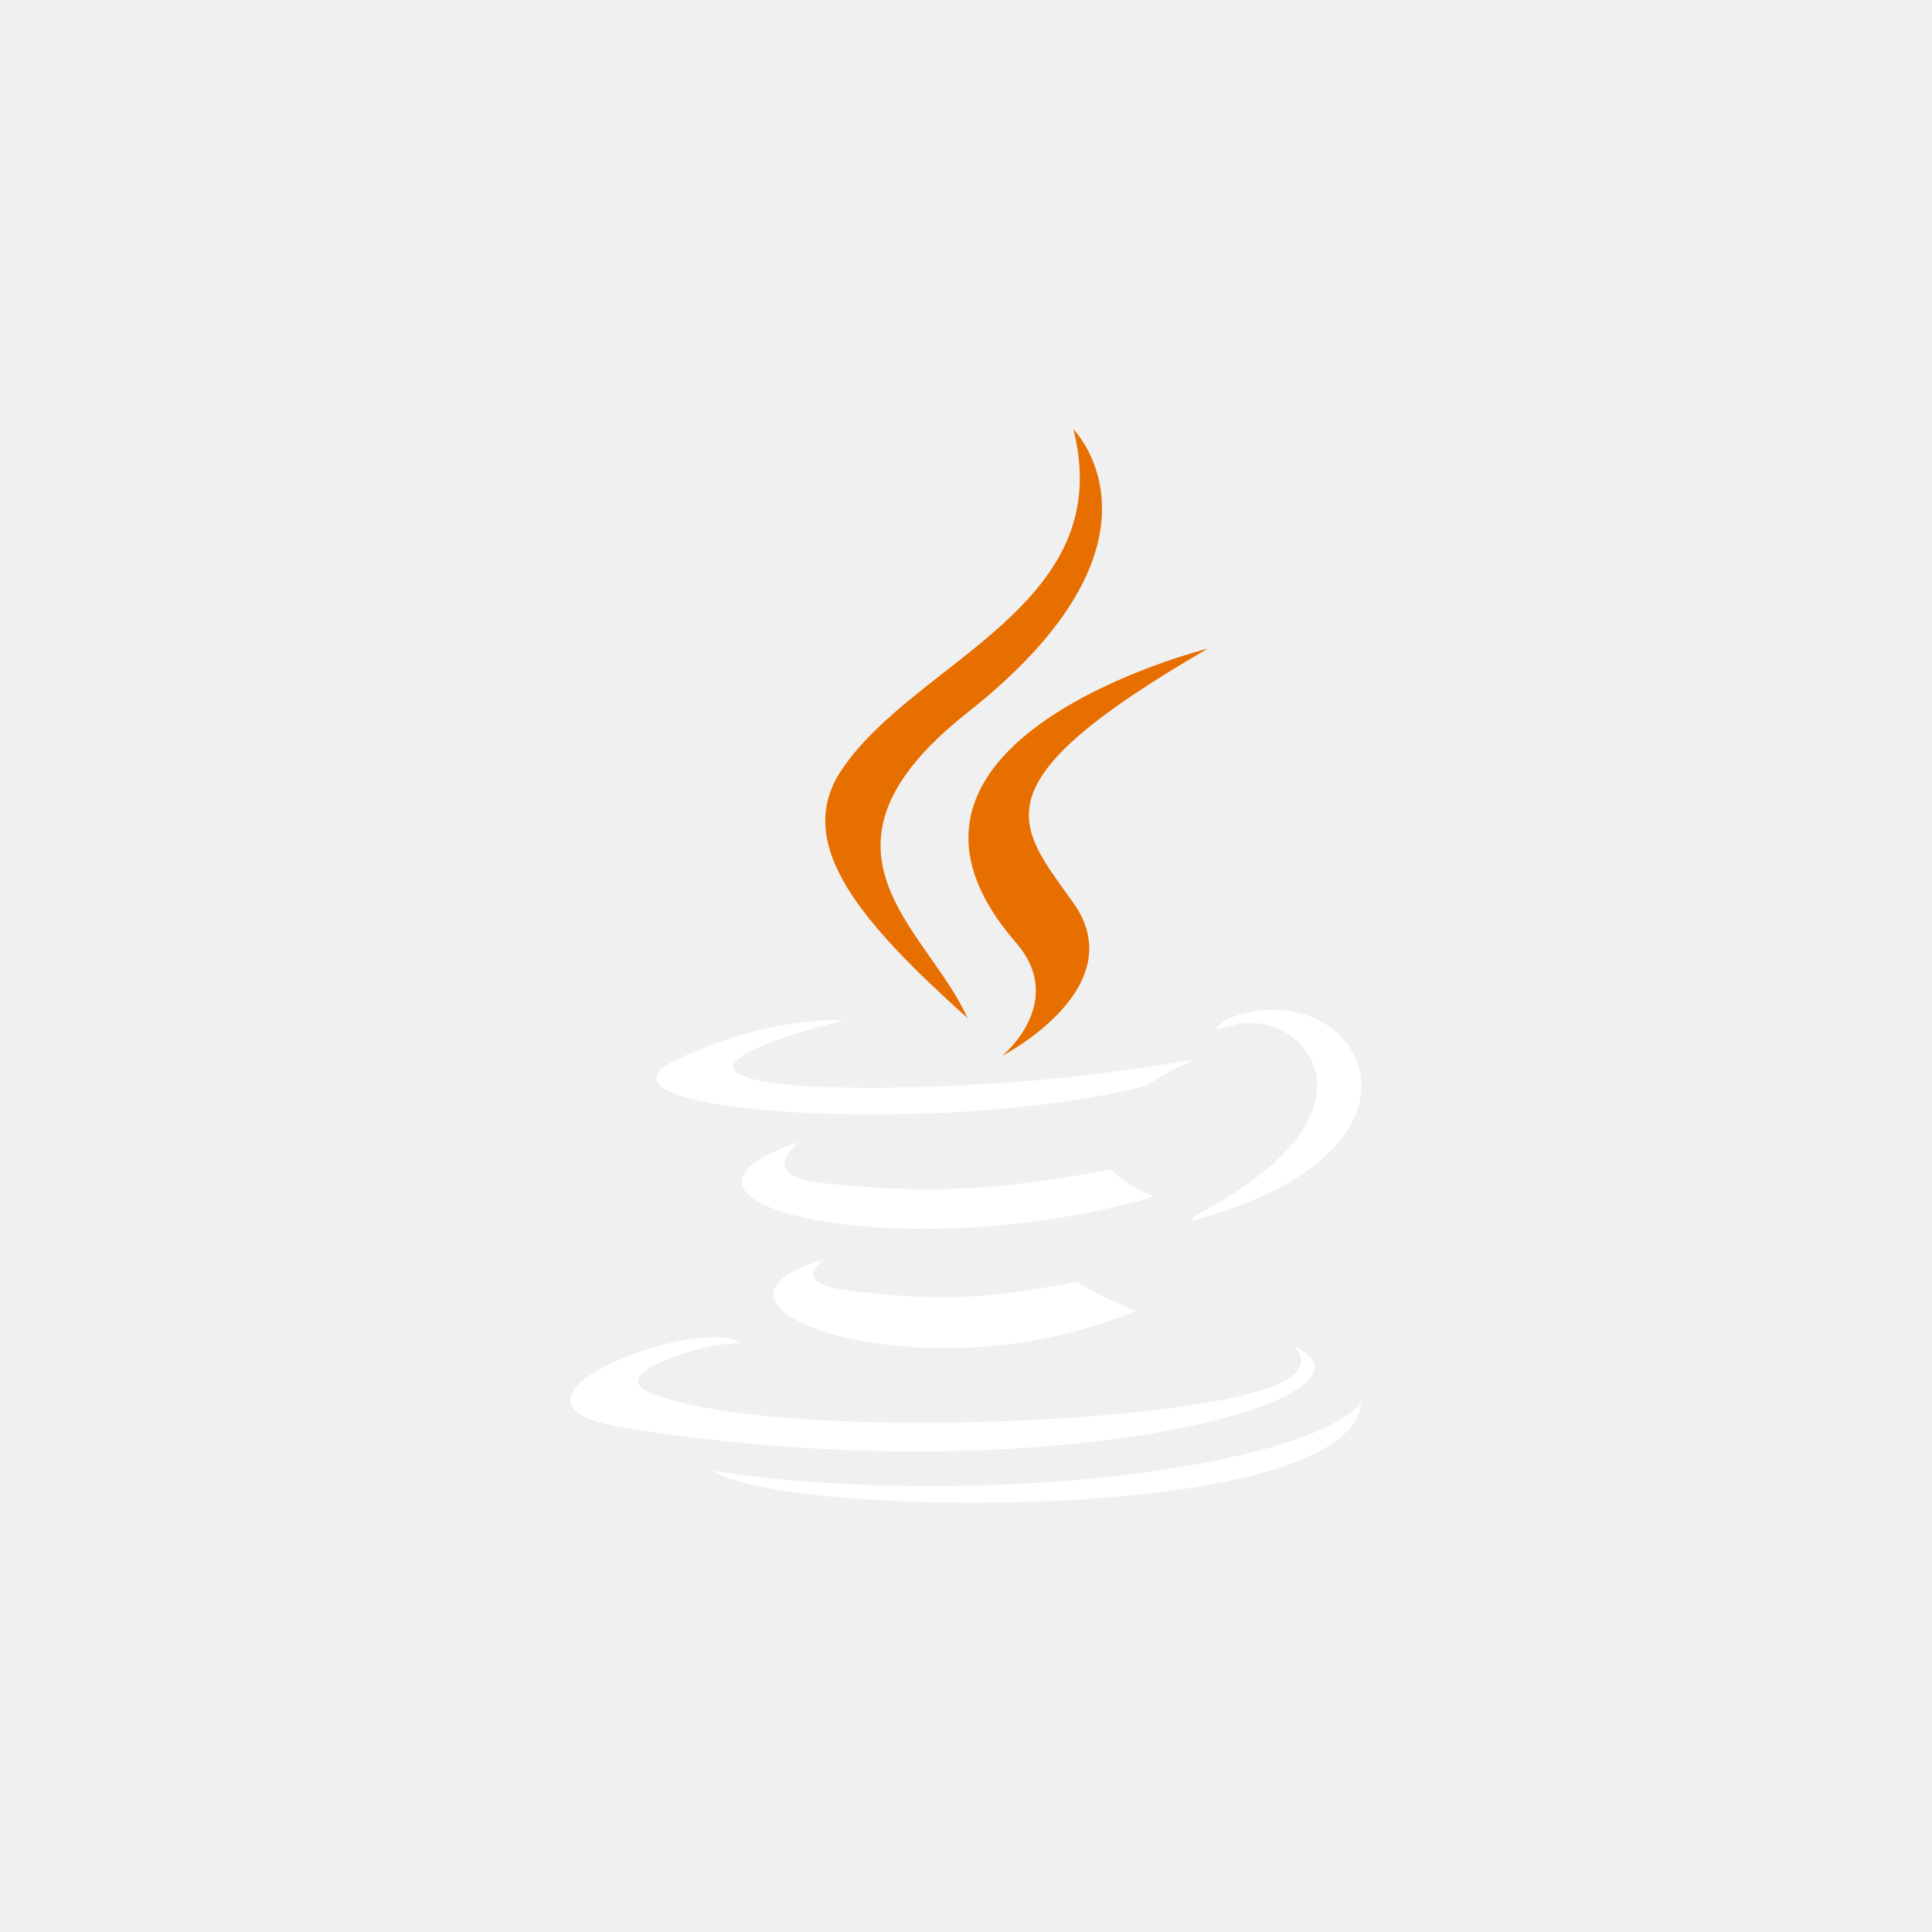
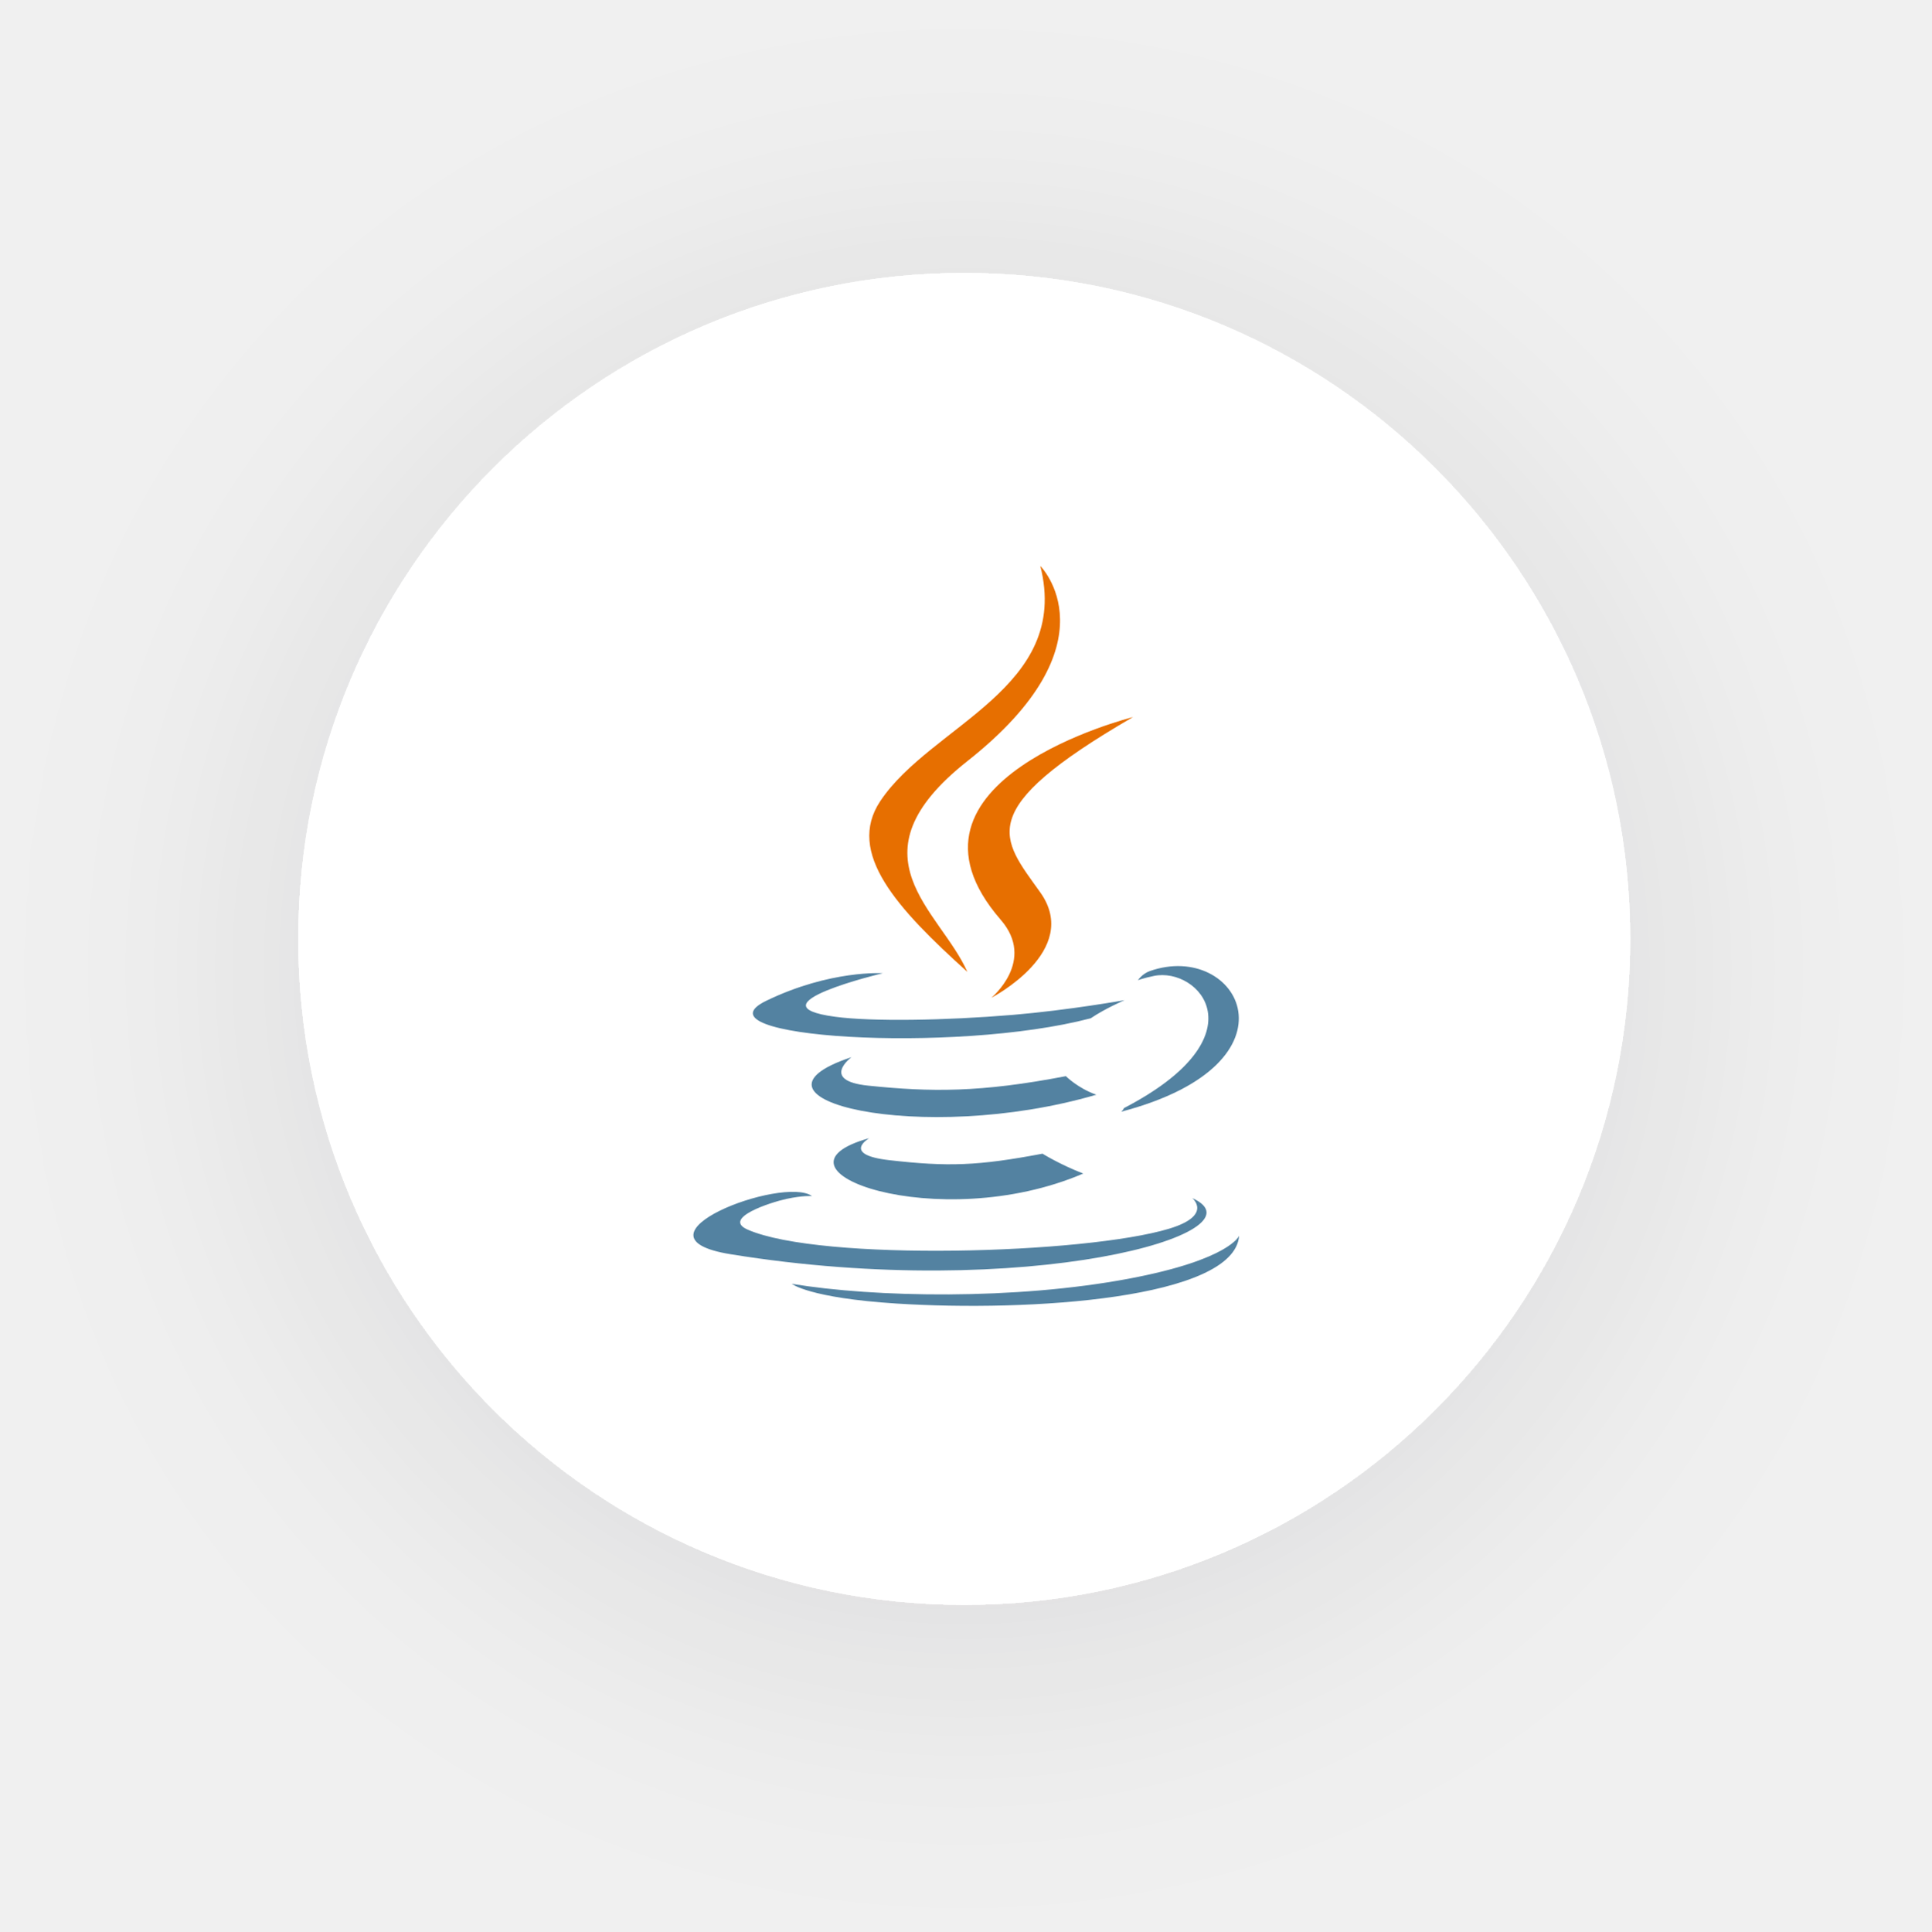
- <svg xmlns="http://www.w3.org/2000/svg" width="180" height="180" viewBox="0 0 180 180" fill="none">
-   <path d="M76.877 117.336C76.877 117.336 73.055 119.558 79.596 120.31C87.521 121.214 91.57 121.084 100.303 119.432C100.303 119.432 102.599 120.871 105.805 122.118C86.229 130.508 61.501 121.632 76.877 117.336ZM74.485 106.387C74.485 106.387 70.199 109.56 76.745 110.237C85.209 111.11 91.894 111.182 103.462 108.954C103.462 108.954 105.062 110.576 107.577 111.464C83.909 118.385 57.546 112.009 74.485 106.387Z" fill="white" />
-   <path d="M94.651 87.815C99.474 93.369 93.383 98.366 93.383 98.366C93.383 98.366 105.631 92.043 100.006 84.126C94.753 76.743 90.724 73.074 112.534 60.425C112.534 60.425 78.3 68.975 94.651 87.815" fill="#E76F00" />
-   <path d="M120.542 125.434C120.542 125.434 123.369 127.764 117.427 129.567C106.128 132.99 70.397 134.023 60.471 129.703C56.903 128.151 63.595 125.997 65.699 125.545C67.894 125.069 69.149 125.158 69.149 125.158C65.181 122.362 43.501 130.646 58.136 133.018C98.05 139.491 130.894 130.104 120.542 125.434ZM78.714 95.044C78.714 95.044 60.54 99.361 72.278 100.928C77.235 101.592 87.115 101.442 96.318 100.67C103.84 100.036 111.393 98.687 111.393 98.687C111.393 98.687 108.74 99.823 106.822 101.133C88.365 105.987 52.712 103.729 62.976 98.764C71.656 94.568 78.714 95.044 78.714 95.044H78.714ZM111.318 113.268C130.079 103.518 121.405 94.15 115.35 95.412C113.866 95.721 113.204 95.988 113.204 95.988C113.204 95.988 113.755 95.125 114.807 94.752C126.785 90.541 135.998 107.172 110.941 113.759C110.941 113.759 111.231 113.5 111.318 113.268" fill="white" />
-   <path d="M100.007 40C100.007 40 110.397 50.395 90.152 66.377C73.917 79.198 86.45 86.509 90.145 94.861C80.668 86.311 73.714 78.784 78.38 71.779C85.228 61.496 104.199 56.51 100.007 40" fill="#E76F00" />
-   <path d="M80.558 139.685C98.567 140.838 126.221 139.046 126.876 130.525C126.876 130.525 125.617 133.755 111.993 136.321C96.622 139.213 77.664 138.875 66.42 137.021C66.42 137.021 68.722 138.927 80.558 139.685" fill="white" />
+ <svg xmlns="http://www.w3.org/2000/svg" width="261" height="261" viewBox="0 0 261 261" fill="none">
+   <g filter="url(#filter0_d_30_945)">
+     <rect x="40.313" y="36.891" width="180" height="180" rx="90" fill="white" />
+     <rect x="40.813" y="37.391" width="179" height="179" rx="89.5" stroke="white" />
+   </g>
+   <path d="M117.467 153.821C117.467 153.821 113.645 156.043 120.186 156.795C128.111 157.699 132.16 157.57 140.893 155.917C140.893 155.917 143.189 157.356 146.395 158.603C126.819 166.993 102.091 158.117 117.467 153.821V153.821ZM115.074 142.873C115.074 142.873 110.788 146.045 117.334 146.722C125.799 147.595 132.484 147.667 144.052 145.44C144.052 145.44 145.651 147.062 148.167 147.949C124.499 154.87 98.136 148.494 115.074 142.873" fill="#5382A1" />
+   <path d="M135.241 124.301C140.064 129.854 133.973 134.851 133.973 134.851C133.973 134.851 146.221 128.529 140.596 120.611C135.343 113.228 131.314 109.559 153.124 96.91C153.124 96.91 118.89 105.46 135.241 124.3" fill="#E76F00" />
+   <path d="M161.131 161.919C161.131 161.919 163.959 164.249 158.017 166.052C146.717 169.475 110.987 170.509 101.061 166.188C97.493 164.636 104.184 162.482 106.289 162.03C108.484 161.554 109.739 161.643 109.739 161.643C105.77 158.847 84.091 167.132 98.726 169.504C138.64 175.977 171.484 166.589 161.131 161.919ZM119.304 131.529C119.304 131.529 101.13 135.846 112.868 137.413C117.824 138.077 127.705 137.927 136.908 137.156C144.43 136.522 151.982 135.172 151.982 135.172C151.982 135.172 149.33 136.308 147.411 137.618C128.955 142.472 93.301 140.214 103.566 135.249C112.246 131.053 119.304 131.529 119.304 131.529H119.304ZM151.907 149.753C170.669 140.004 161.994 130.635 155.94 131.897C154.456 132.206 153.794 132.474 153.794 132.474C153.794 132.474 154.345 131.611 155.397 131.237C167.375 127.026 176.587 143.657 151.53 150.244C151.53 150.245 151.821 149.985 151.907 149.753" fill="#5382A1" />
+   <path d="M140.596 76.486C140.596 76.486 150.987 86.88 130.741 102.863C114.507 115.684 127.039 122.994 130.735 131.346C121.258 122.796 114.304 115.269 118.97 108.264C125.817 97.981 144.789 92.996 140.596 76.485" fill="#E76F00" />
+   <path d="M121.148 176.171C139.156 177.324 166.811 175.532 167.466 167.01C167.466 167.01 166.207 170.241 152.582 172.806C137.212 175.699 118.254 175.361 107.01 173.507C107.01 173.507 109.312 175.412 121.148 176.171" fill="#5382A1" />
+   <defs>
+     <filter id="filter0_d_30_945" x="0.313" y="0.891" width="260" height="260" filterUnits="userSpaceOnUse" color-interpolation-filters="sRGB">
+       <feFlood flood-opacity="0" result="BackgroundImageFix" />
+       <feColorMatrix in="SourceAlpha" type="matrix" values="0 0 0 0 0 0 0 0 0 0 0 0 0 0 0 0 0 0 127 0" result="hardAlpha" />
+       <feOffset dy="4" />
+       <feGaussianBlur stdDeviation="20" />
+       <feComposite in2="hardAlpha" operator="out" />
+       <feColorMatrix type="matrix" values="0 0 0 0 0.037 0 0 0 0 0.035 0 0 0 0 0.048 0 0 0 0.1 0" />
+       <feBlend mode="normal" in2="BackgroundImageFix" result="effect1_dropShadow_30_945" />
+       <feBlend mode="normal" in="SourceGraphic" in2="effect1_dropShadow_30_945" result="shape" />
+     </filter>
+   </defs>
</svg>
